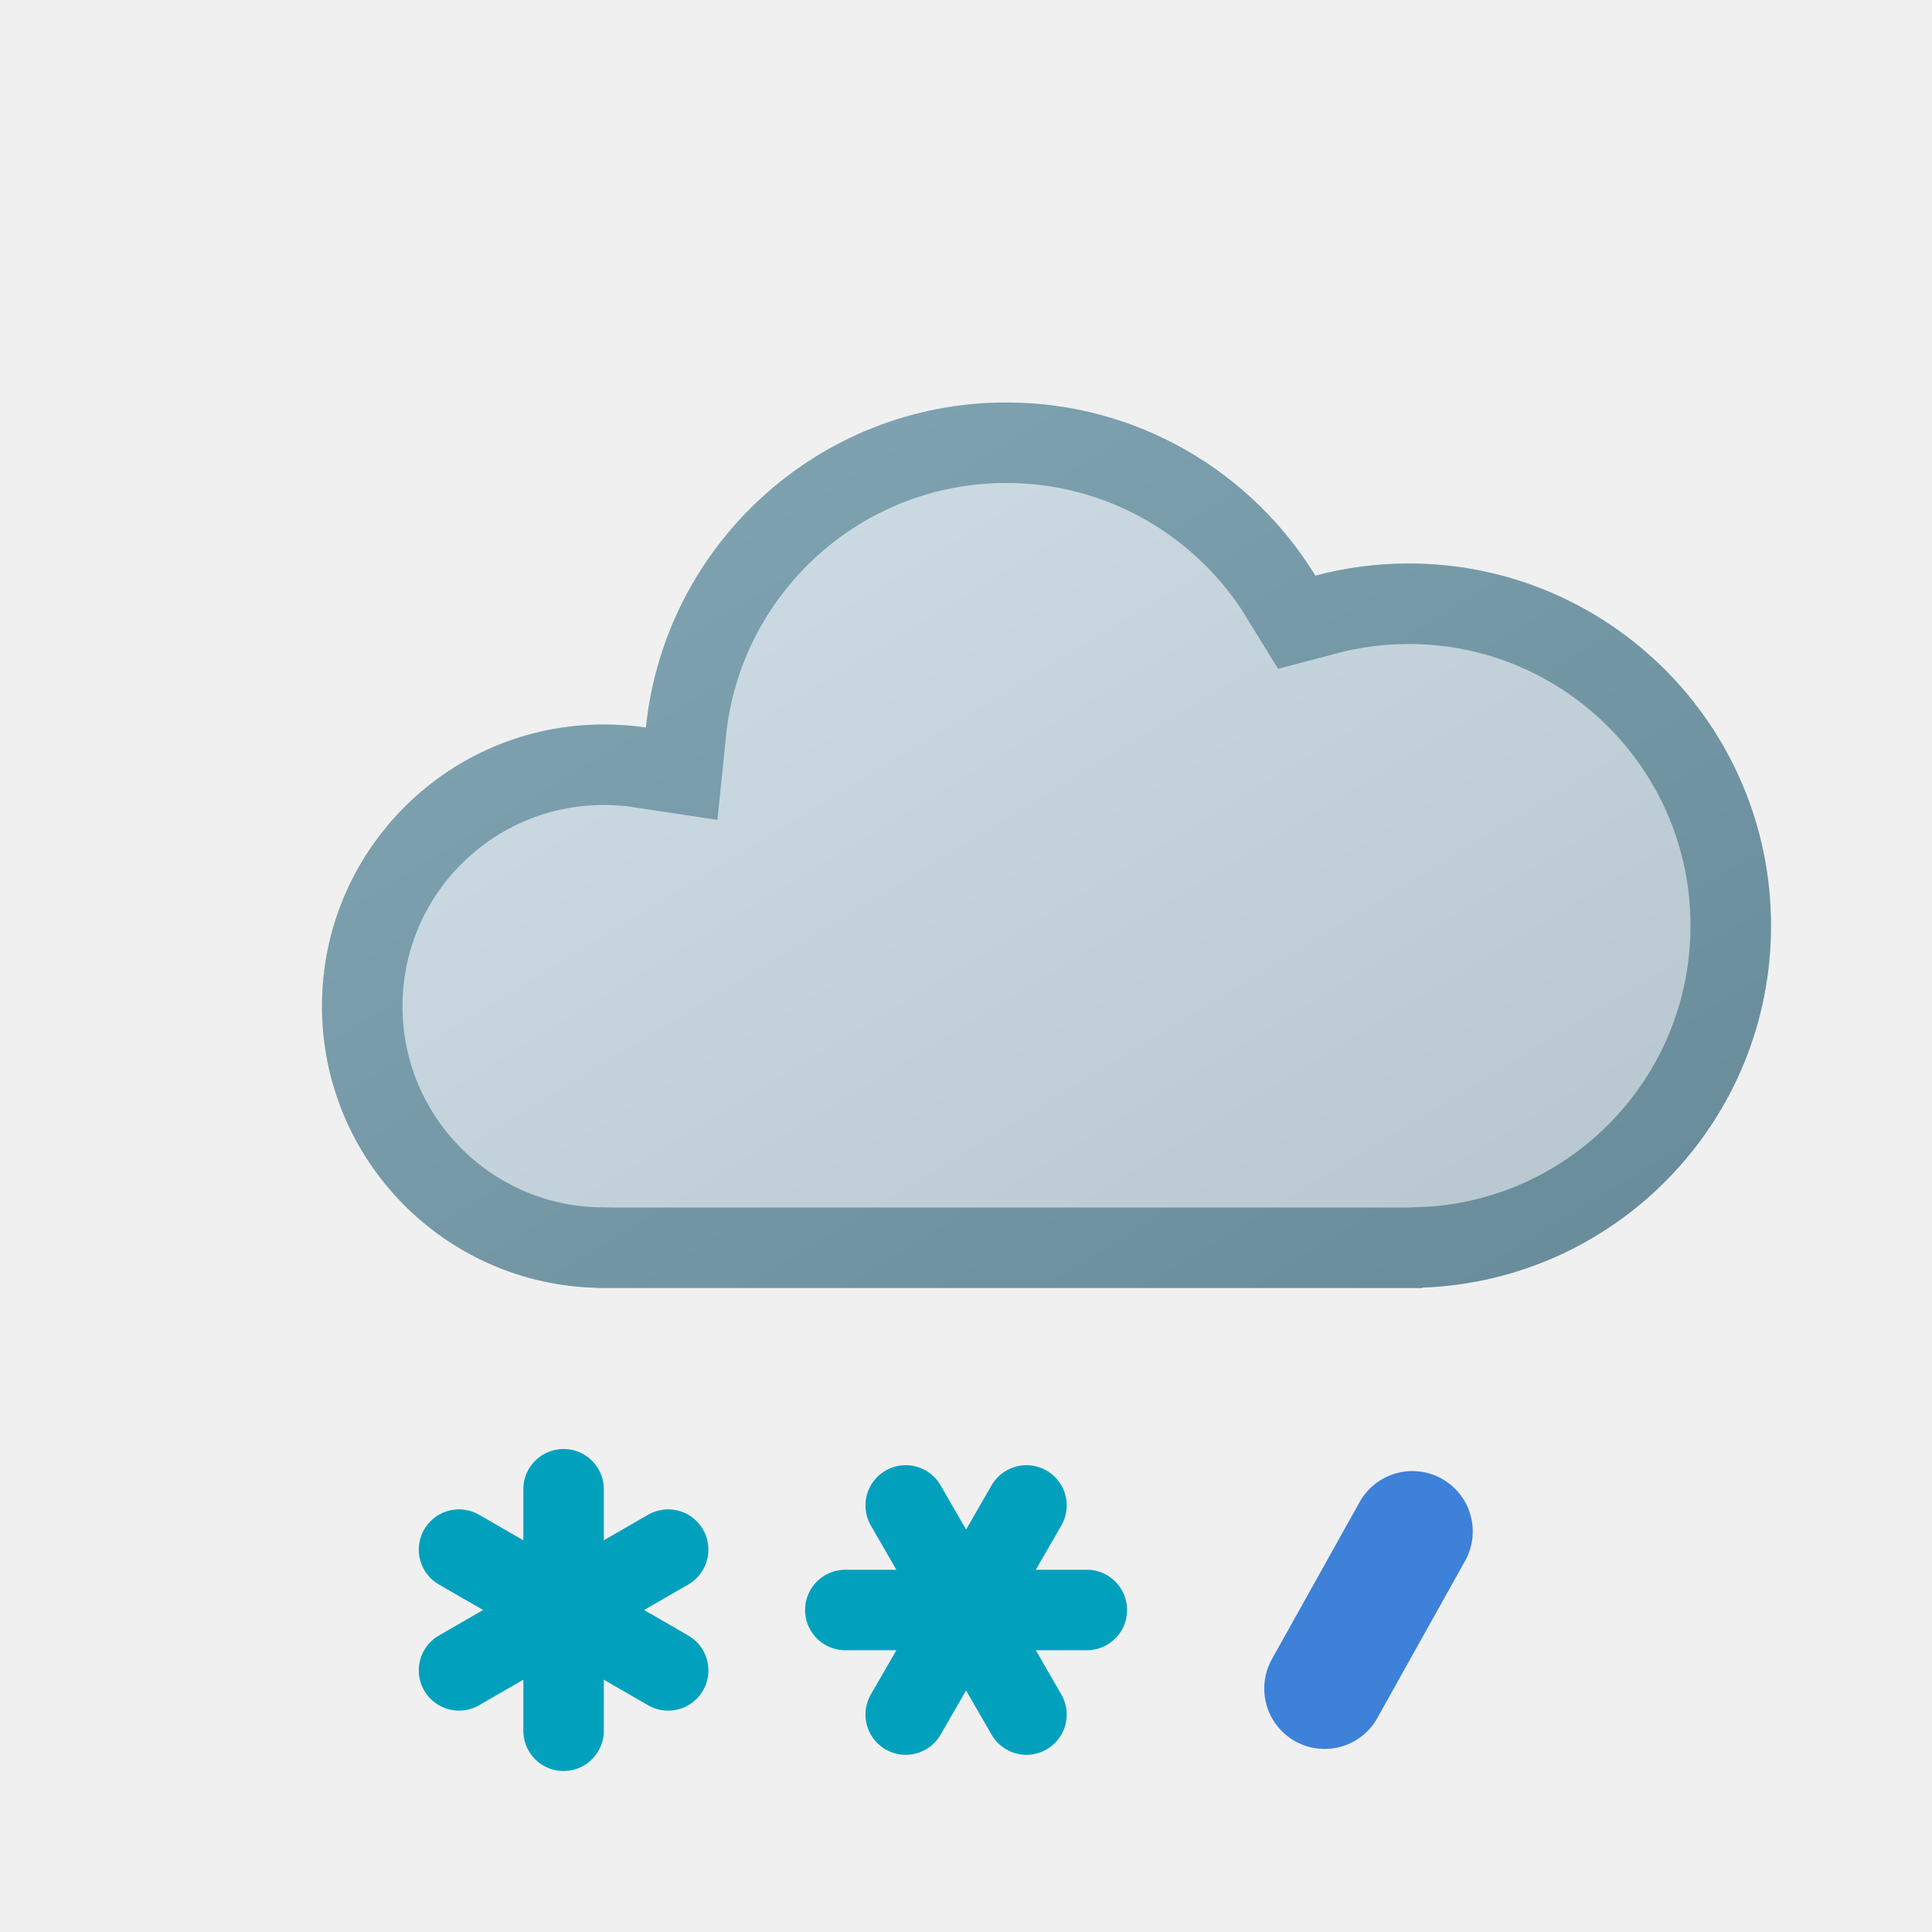
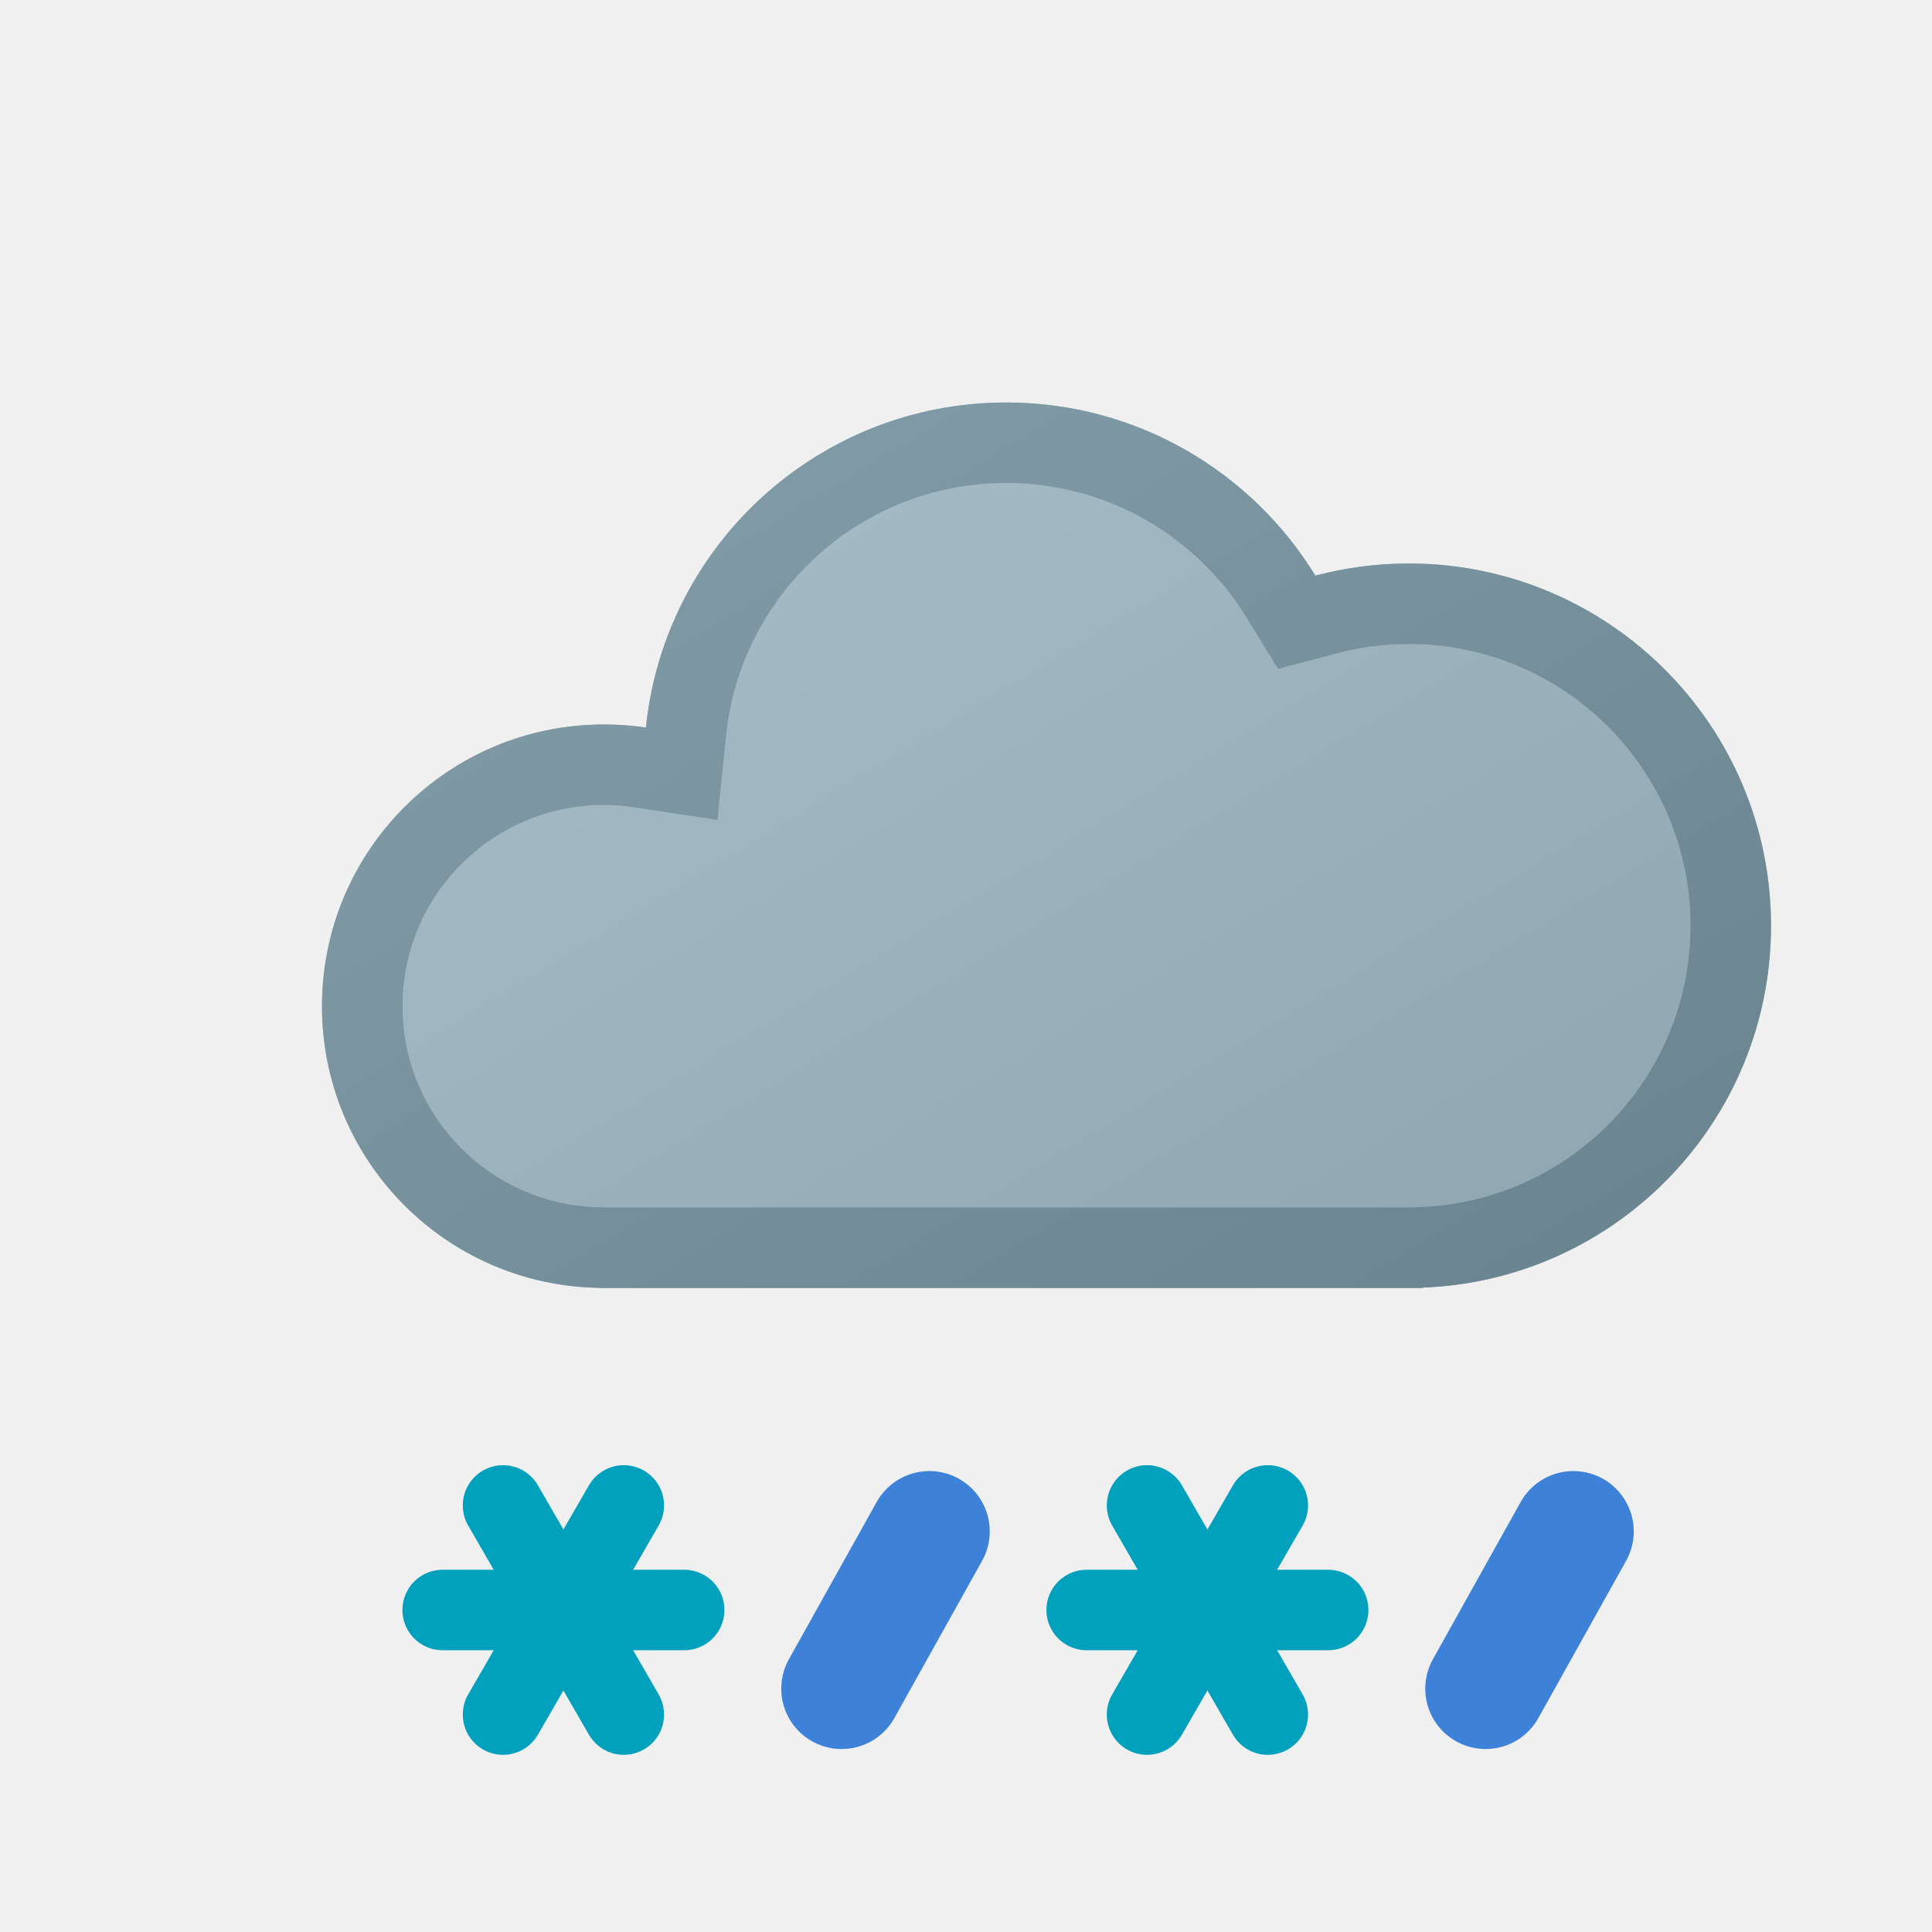
<svg xmlns="http://www.w3.org/2000/svg" xmlns:xlink="http://www.w3.org/1999/xlink" width="24" height="24" viewBox="0 0 24 24" fill="none">
-   <use xlink:href="#stroke0_1829_1557" fill="#CADAE3" />
+   <use xlink:href="#stroke0_1829_1557" fill="#9DB7C2" />
  <mask id="stroke1_1829_1557" fill="white">
    <use xlink:href="#stroke0_1829_1557" />
  </mask>
-   <path d="M12.5 5C10.171 5 8.256 6.77 8.024 9.038C7.853 9.012 7.678 9 7.5 9C5.567 9 4 10.567 4 12.5C4 14.413 5.535 15.967 7.441 15.998V16H17.672V15.995C20.078 15.905 22 13.928 22 11.5C22 9.015 19.985 7 17.5 7C17.099 7 16.71 7.053 16.34 7.151C15.549 5.861 14.125 5 12.5 5Z" stroke-width="2" stroke="#729AAA" mask="url(#stroke1_1829_1557)" />
+   <path d="M12.5 5C10.171 5 8.256 6.77 8.024 9.038C7.853 9.012 7.678 9 7.5 9C5.567 9 4 10.567 4 12.5C4 14.413 5.535 15.967 7.441 15.998V16H17.672V15.995C20.078 15.905 22 13.928 22 11.5C22 9.015 19.985 7 17.5 7C17.099 7 16.71 7.053 16.34 7.151C15.549 5.861 14.125 5 12.5 5Z" stroke-width="2" stroke="#74929E" mask="url(#stroke1_1829_1557)" />
  <mask id="mask0_1829_1557" style="mask-type:alpha" maskUnits="userSpaceOnUse" x="4" y="5" width="18" height="11">
    <path d="M12.5 5C10.171 5 8.256 6.77 8.024 9.038C7.853 9.012 7.678 9 7.5 9C5.567 9 4 10.567 4 12.5C4 14.413 5.535 15.967 7.441 15.998V16H17.672V15.995C20.078 15.905 22 13.928 22 11.5C22 9.015 19.985 7 17.5 7C17.099 7 16.71 7.053 16.34 7.151C15.549 5.861 14.125 5 12.5 5Z" fill="#D9D9D9" />
  </mask>
  <g mask="url(#mask0_1829_1557)">
    <circle opacity="0.1" cx="13" cy="8" r="11" fill="url(#paint0_linear_1829_1557)" />
  </g>
-   <path d="M11.251 21.299L12.751 18.701" stroke-linecap="round" stroke="#01A1BE" />
-   <path d="M10.501 20H13.501" stroke-linecap="round" stroke="#01A1BE" />
-   <path d="M11.251 18.701L12.751 21.299" stroke-linecap="round" stroke="#01A1BE" />
-   <path d="M5.702 20.75L8.3 19.25" stroke-linecap="round" stroke="#01A1BE" />
-   <path d="M5.702 19.25L8.3 20.75" stroke-linecap="round" stroke="#01A1BE" />
-   <path d="M7.001 18.5V21.5" stroke-linecap="round" stroke="#01A1BE" />
+   <path d="M7.749 18.701L6.249 21.299" stroke-linecap="round" stroke="#01A1BE" />
+   <path d="M8.499 20H5.499" stroke-linecap="round" stroke="#01A1BE" />
+   <path d="M7.749 21.299L6.249 18.701" stroke-linecap="round" stroke="#01A1BE" />
+   <path d="M15.749 18.701L14.249 21.299" stroke-linecap="round" stroke="#01A1BE" />
+   <path d="M16.499 20H13.499" stroke-linecap="round" stroke="#01A1BE" />
+   <path d="M15.749 21.299L14.249 18.701" stroke-linecap="round" stroke="#01A1BE" />
  <g clip-path="url(#clip0_1829_1557)">
-     <path d="M17.545 19.024L16.455 20.976" stroke-width="1.5" stroke-linecap="round" stroke="#3D81D8" />
+     <path d="M10.455 20.977L11.545 19.024" stroke-width="1.5" stroke-linecap="round" stroke="#3D81D8" />
+   </g>
+   <g clip-path="url(#clip1_1829_1557)">
+     <path d="M18.455 20.977L19.545 19.024" stroke-width="1.5" stroke-linecap="round" stroke="#3D81D8" />
  </g>
  <defs>
    <linearGradient id="paint0_linear_1829_1557" x1="19.5" y1="17" x2="11" y2="3" gradientUnits="userSpaceOnUse">
      <stop />
      <stop offset="1" stop-color="white" />
    </linearGradient>
    <path id="stroke0_1829_1557" d="M12.5 5C10.171 5 8.256 6.77 8.024 9.038C7.853 9.012 7.678 9 7.5 9C5.567 9 4 10.567 4 12.5C4 14.413 5.535 15.967 7.441 15.998V16H17.672V15.995C20.078 15.905 22 13.928 22 11.5C22 9.015 19.985 7 17.5 7C17.099 7 16.71 7.053 16.34 7.151C15.549 5.861 14.125 5 12.5 5Z" />
    <clipPath id="clip0_1829_1557">
-       <rect width="4" height="4" fill="white" transform="matrix(1 0 0 -1 15 22)" />
+       <rect width="4" height="4" fill="white" transform="matrix(-1 0 0 1 13 18.0001)" />
+     </clipPath>
+     <clipPath id="clip1_1829_1557">
+       <rect width="4" height="4" fill="white" transform="matrix(-1 0 0 1 21 18.0001)" />
    </clipPath>
  </defs>
</svg>
